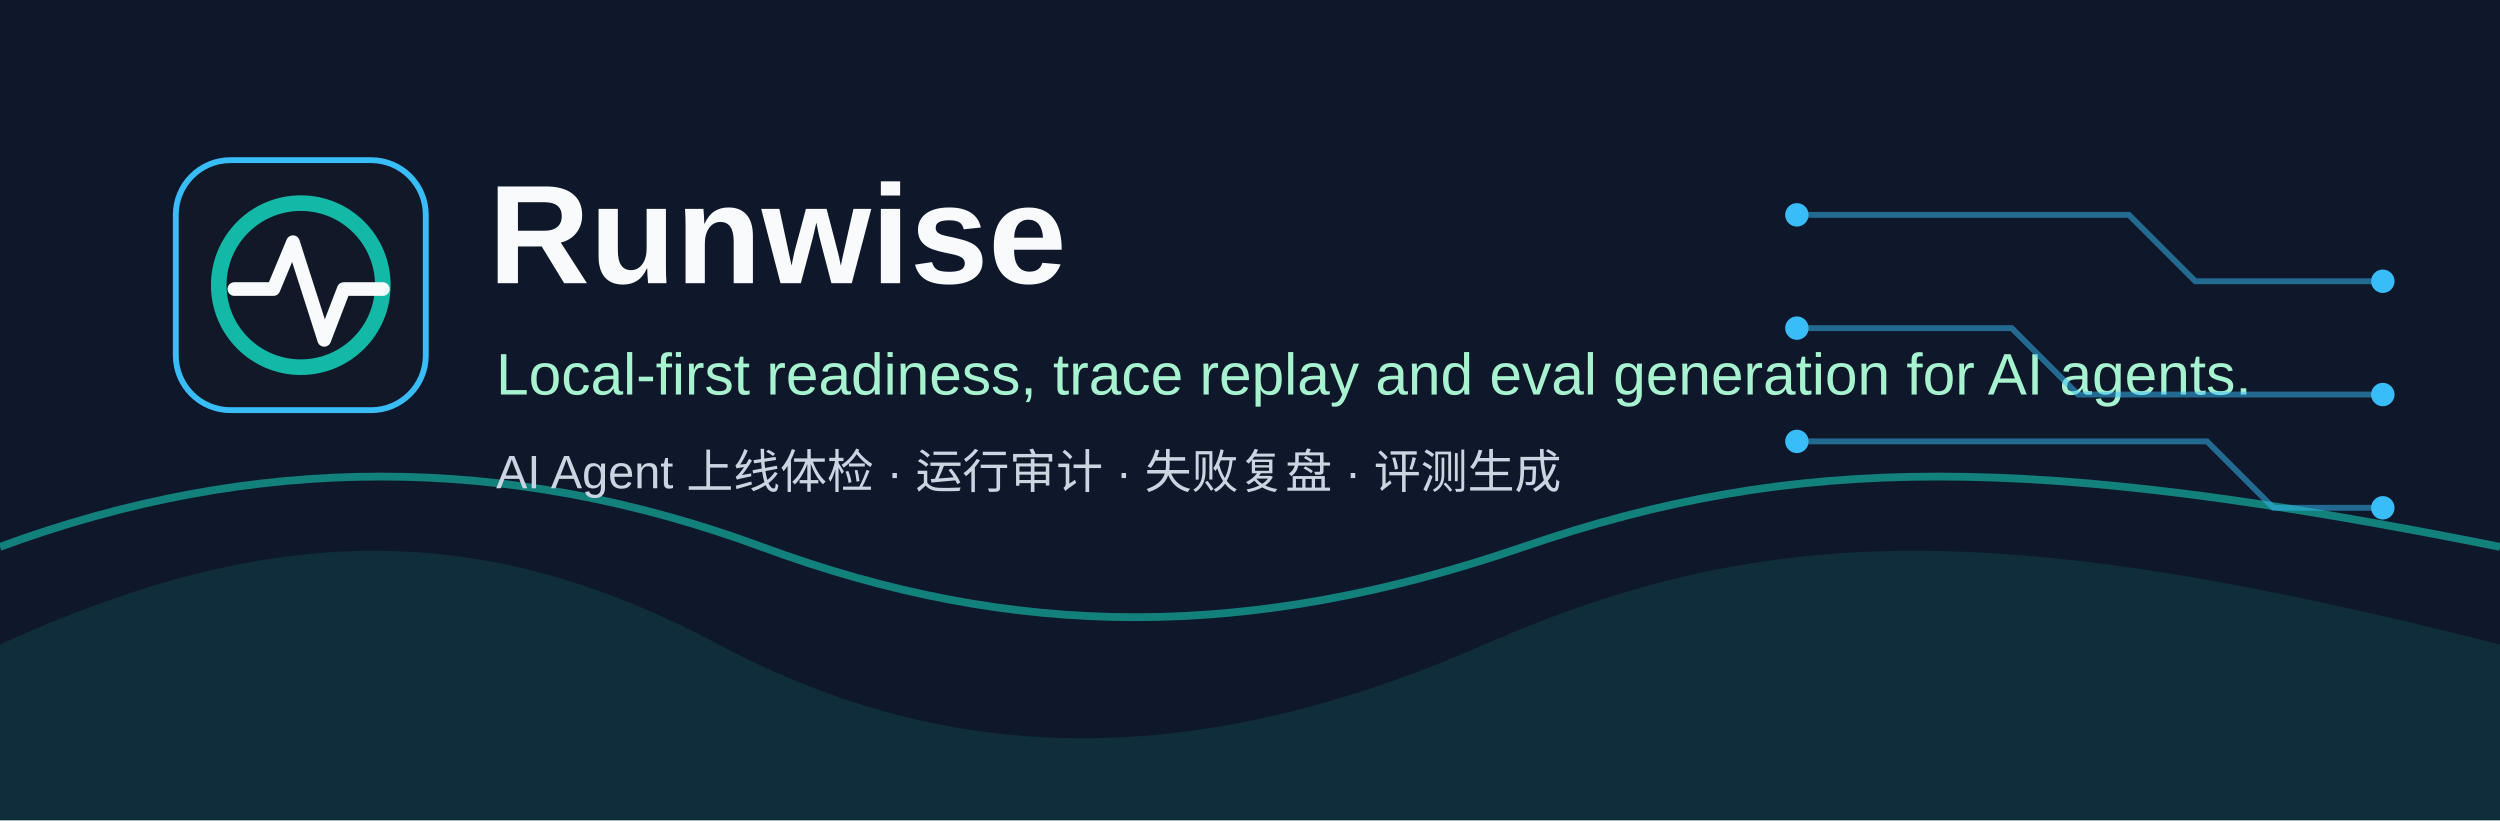
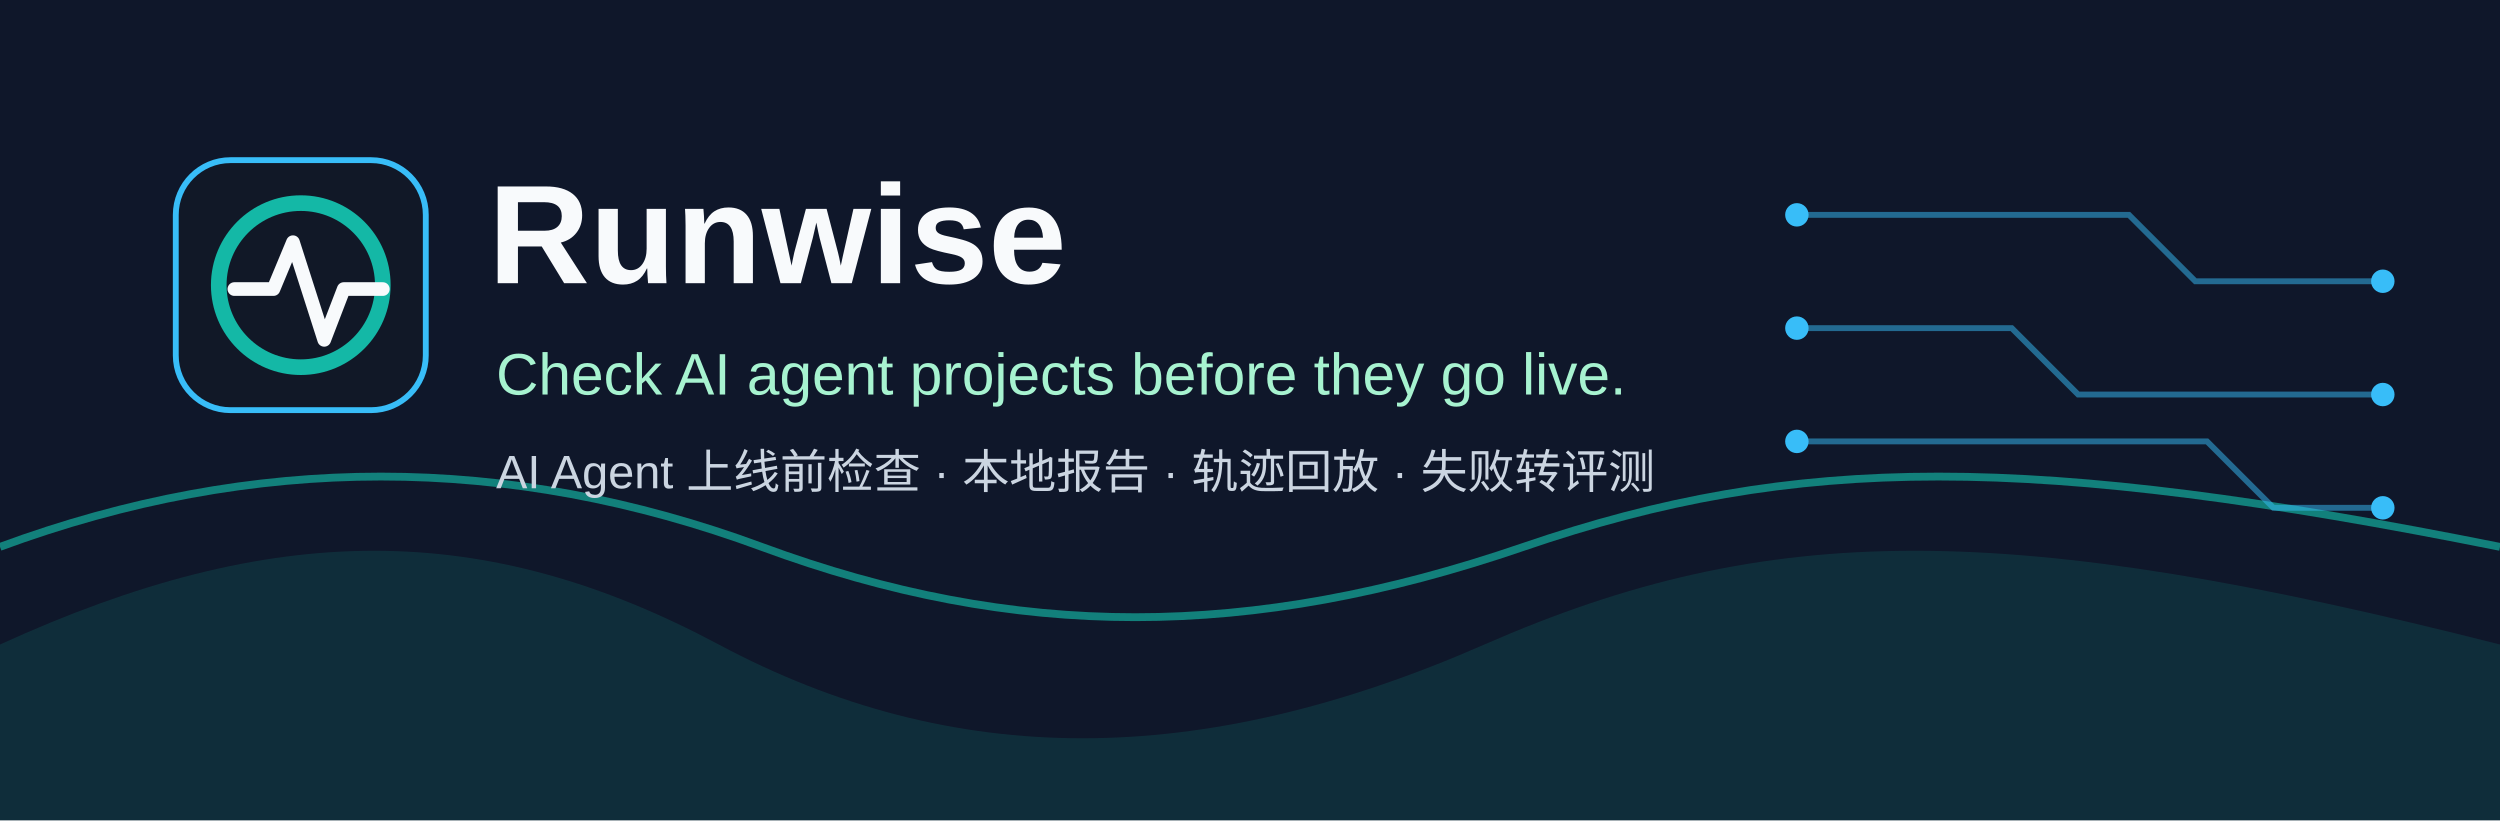
<svg xmlns="http://www.w3.org/2000/svg" width="1280" height="420" viewBox="0 0 1280 420" role="img" aria-labelledby="title desc">
  <rect width="1280" height="420" fill="#0f172a" />
  <path d="M0 330c140-64 248-64 368 0s246 64 392 0 268-64 520 0v90H0z" fill="#0f766e" opacity="0.24" />
  <path d="M0 280c130-48 260-48 390 0s250 48 390 0 260-48 500 0" fill="none" stroke="#14b8a6" stroke-width="4" opacity="0.65" />
  <g transform="translate(90 82)">
    <rect width="128" height="128" rx="28" fill="#111827" stroke="#38bdf8" stroke-width="3" />
    <circle cx="64" cy="64" r="42" fill="none" stroke="#14b8a6" stroke-width="8" />
    <path d="M30 66h20l10-24 16 50 10-26h20" fill="none" stroke="#f8fafc" stroke-width="7" stroke-linecap="round" stroke-linejoin="round" />
  </g>
  <text x="250" y="145" fill="#f8fafc" font-family="Arial, Helvetica, sans-serif" font-size="72" font-weight="700">Runwise</text>
-   <text x="254" y="202" fill="#a7f3d0" font-family="Arial, Helvetica, sans-serif" font-size="30">Local-first readiness, trace replay and eval generation for AI agents.</text>
-   <text x="254" y="250" fill="#cbd5e1" font-family="Arial, Helvetica, sans-serif" font-size="24">AI Agent 上线体检 · 运行审计 · 失败复盘 · 评测生成</text>
+   <text x="254" y="202" fill="#a7f3d0" font-family="Arial, Helvetica, sans-serif" font-size="30">Check AI agent projects before they go live.</text>
+   <text x="254" y="250" fill="#cbd5e1" font-family="Arial, Helvetica, sans-serif" font-size="24">AI Agent 上线前检查 · 本地报告 · 轨迹回放 · 失败转评测</text>
  <g fill="none" stroke="#38bdf8" stroke-width="3" opacity="0.5">
    <path d="M920 110h170l34 34h96" />
    <path d="M920 168h110l34 34h156" />
    <path d="M920 226h210l34 34h56" />
  </g>
  <g fill="#38bdf8">
    <circle cx="920" cy="110" r="6" />
    <circle cx="920" cy="168" r="6" />
    <circle cx="920" cy="226" r="6" />
    <circle cx="1220" cy="144" r="6" />
    <circle cx="1220" cy="202" r="6" />
    <circle cx="1220" cy="260" r="6" />
  </g>
</svg>
